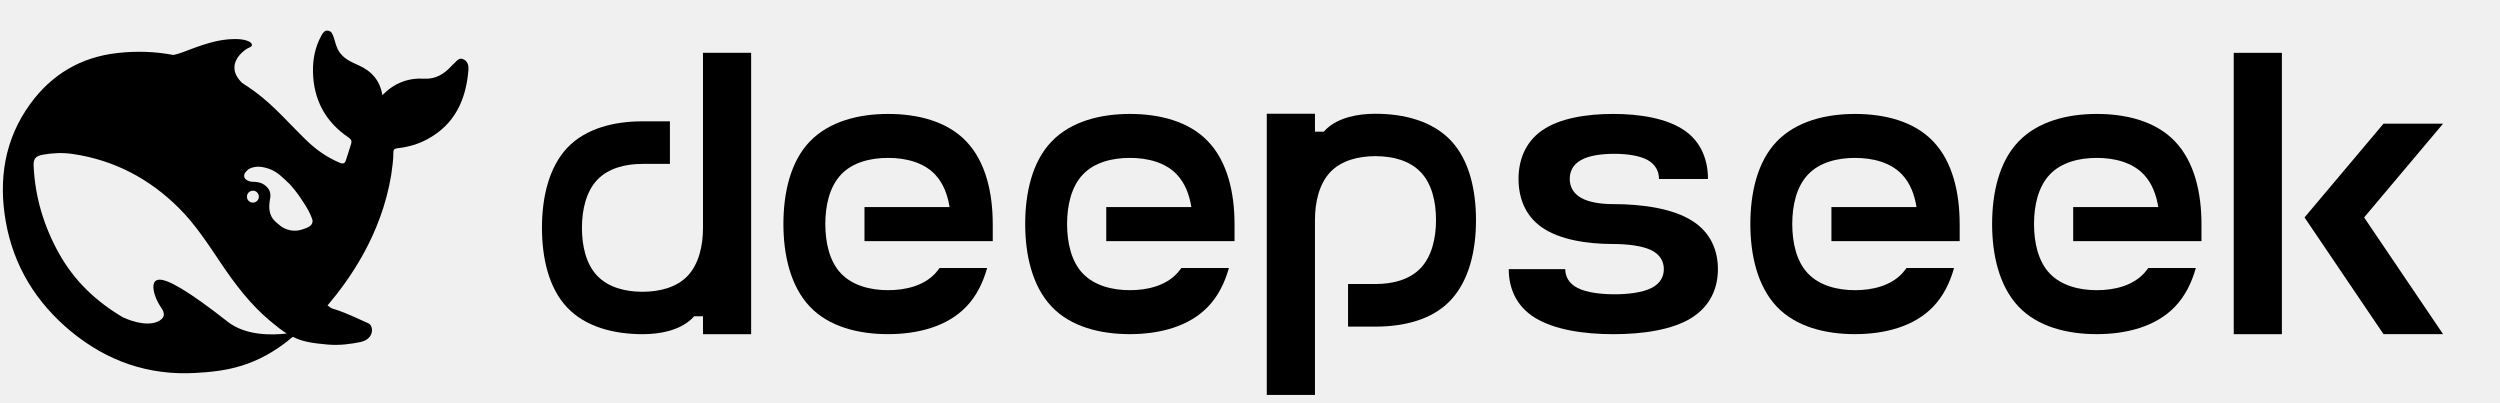
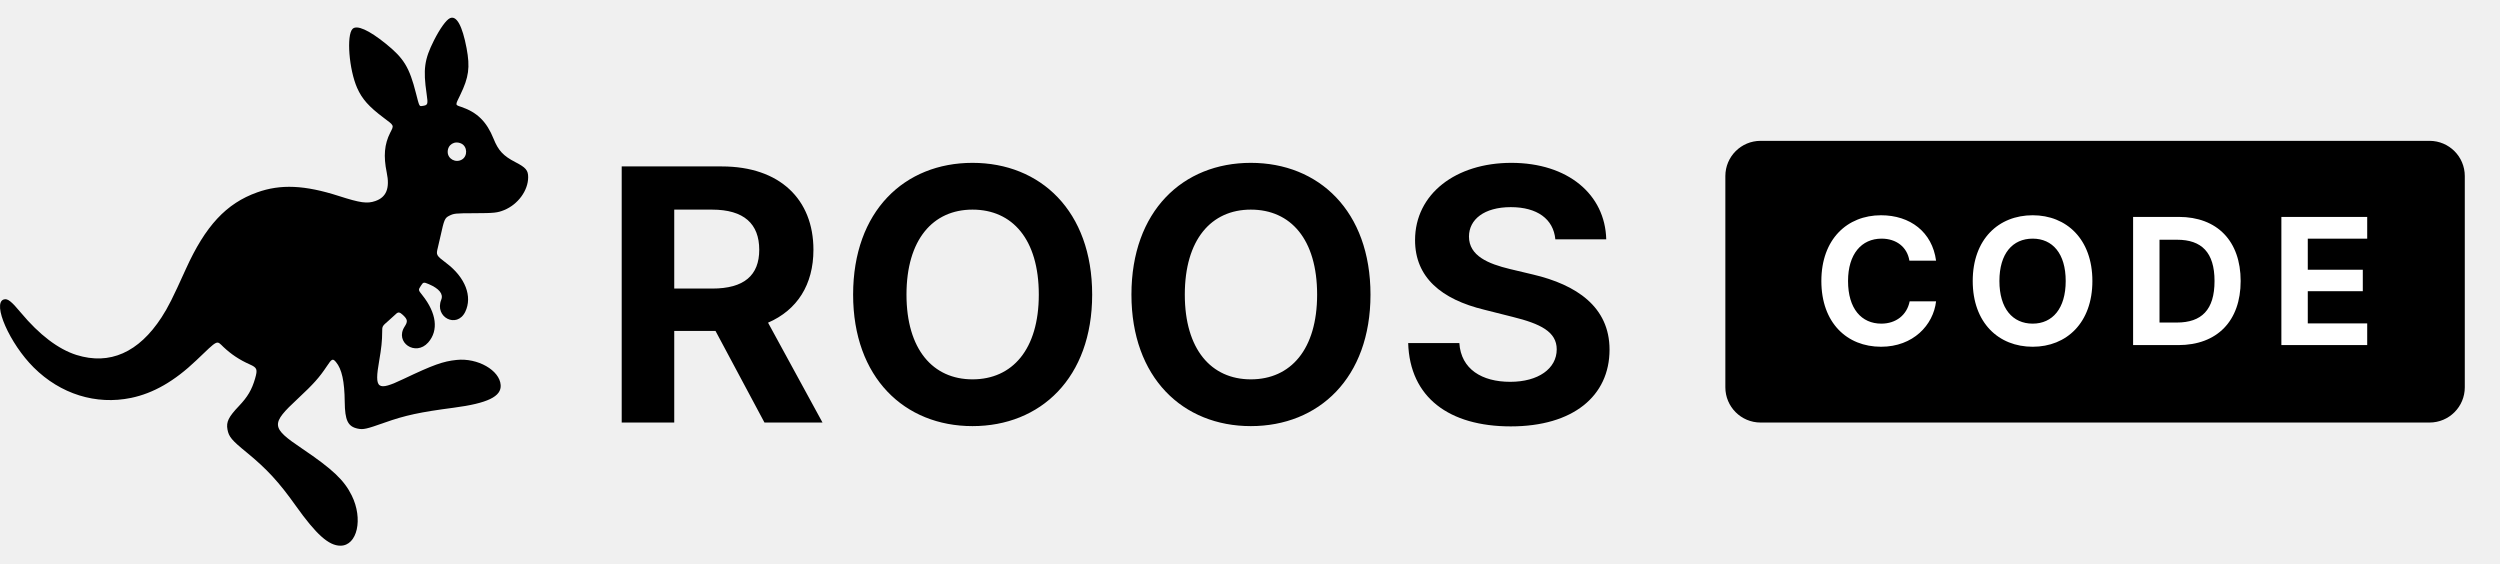
- <svg xmlns="http://www.w3.org/2000/svg" width="143" height="23" viewBox="0 0 143 23" fill="none">
-   <path d="M78.678 18.681H77.108V16.246H78.678C79.651 16.246 80.634 16.004 81.267 15.33C81.901 14.656 82.14 13.622 82.14 12.589C82.14 11.556 81.911 10.522 81.267 9.849C80.625 9.175 79.651 8.932 78.678 8.932C77.706 8.932 76.723 9.175 76.088 9.849C75.455 10.523 75.216 11.556 75.216 12.589V22.59H72.46V6.507H75.216V7.531H75.721C75.776 7.468 75.83 7.414 75.886 7.361C76.575 6.731 77.631 6.507 78.668 6.507C80.294 6.507 81.919 6.911 82.985 8.035C84.05 9.158 84.427 10.883 84.427 12.599C84.427 14.316 84.04 16.032 82.985 17.164C81.929 18.296 80.294 18.682 78.678 18.682V18.681Z" fill="currentColor" />
-   <path d="M36.749 6.94H38.319V9.375H36.749C35.775 9.375 34.793 9.618 34.159 10.291C33.526 10.965 33.287 11.999 33.287 13.032C33.287 14.065 33.517 15.099 34.159 15.773C34.802 16.446 35.775 16.689 36.749 16.689C37.722 16.689 38.705 16.446 39.339 15.773C39.972 15.099 40.211 14.065 40.211 13.032V3.022H42.965V19.115H40.211V18.091H39.706C39.65 18.153 39.596 18.208 39.54 18.261C38.851 18.89 37.795 19.115 36.758 19.115C35.132 19.115 33.507 18.711 32.442 17.588C31.377 16.465 31 14.739 31 13.023C31 11.307 31.386 9.591 32.442 8.459C33.507 7.336 35.132 6.94 36.749 6.94Z" fill="currentColor" />
-   <path d="M56.785 12.815V13.794H49.448V11.845H54.315C54.205 11.135 53.948 10.47 53.489 9.984C52.828 9.284 51.808 9.032 50.798 9.032C49.789 9.032 48.769 9.284 48.108 9.984C47.447 10.685 47.208 11.755 47.208 12.815C47.208 13.876 47.446 14.954 48.108 15.645C48.769 16.337 49.788 16.598 50.798 16.598C51.809 16.598 52.828 16.346 53.489 15.645C53.58 15.546 53.663 15.438 53.746 15.331H56.464C56.226 16.175 55.849 16.939 55.28 17.532C54.178 18.691 52.479 19.113 50.798 19.113C49.117 19.113 47.419 18.7 46.317 17.532C45.215 16.364 44.811 14.585 44.811 12.815C44.811 11.045 45.206 9.257 46.317 8.098C47.428 6.939 49.117 6.517 50.798 6.517C52.479 6.517 54.178 6.93 55.28 8.098C56.39 9.266 56.785 11.045 56.785 12.815V12.815Z" fill="currentColor" />
-   <path d="M70.615 12.815V13.794H63.278V11.845H68.145C68.034 11.135 67.778 10.47 67.318 9.984C66.657 9.284 65.638 9.032 64.628 9.032C63.618 9.032 62.598 9.284 61.937 9.984C61.276 10.685 61.037 11.755 61.037 12.815C61.037 13.876 61.276 14.954 61.937 15.645C62.598 16.337 63.618 16.598 64.628 16.598C65.638 16.598 66.657 16.346 67.318 15.645C67.41 15.546 67.493 15.438 67.575 15.331H70.294C70.055 16.175 69.678 16.939 69.109 17.532C68.007 18.691 66.308 19.113 64.628 19.113C62.948 19.113 61.248 18.7 60.147 17.532C59.045 16.364 58.641 14.585 58.641 12.815C58.641 11.045 59.036 9.257 60.147 8.098C61.258 6.939 62.947 6.517 64.628 6.517C66.309 6.517 68.007 6.93 69.109 8.098C70.22 9.266 70.615 11.045 70.615 12.815V12.815Z" fill="currentColor" />
-   <path d="M92.278 19.115C93.959 19.115 95.657 18.872 96.759 18.18C97.861 17.489 98.265 16.437 98.265 15.395C98.265 14.353 97.87 13.292 96.759 12.609C95.657 11.927 93.958 11.675 92.278 11.675C91.561 11.675 90.9 11.576 90.432 11.315C89.964 11.045 89.789 10.641 89.789 10.237C89.789 9.832 89.955 9.419 90.432 9.158C90.9 8.889 91.626 8.799 92.342 8.799C93.058 8.799 93.783 8.898 94.253 9.158C94.721 9.428 94.895 9.832 94.895 10.237H97.696C97.696 9.194 97.338 8.134 96.338 7.451C95.337 6.769 93.803 6.517 92.279 6.517C90.754 6.517 89.221 6.759 88.22 7.451C87.219 8.143 86.86 9.194 86.86 10.237C86.86 11.28 87.218 12.339 88.22 13.022C89.221 13.705 90.754 13.957 92.279 13.957C93.068 13.957 93.941 14.056 94.464 14.316C94.988 14.577 95.171 14.99 95.171 15.395C95.171 15.799 94.988 16.212 94.464 16.473C93.941 16.734 93.142 16.833 92.352 16.833C91.563 16.833 90.754 16.734 90.24 16.473C89.726 16.213 89.532 15.799 89.532 15.395H86.3C86.3 16.438 86.694 17.497 87.806 18.18C88.917 18.863 90.598 19.115 92.279 19.115H92.278Z" fill="currentColor" />
-   <path d="M112.094 12.815V13.794H104.757V11.845H109.624C109.514 11.135 109.257 10.47 108.798 9.984C108.136 9.284 107.117 9.032 106.106 9.032C105.095 9.032 104.077 9.284 103.416 9.984C102.755 10.685 102.517 11.755 102.517 12.815C102.517 13.876 102.755 14.954 103.416 15.645C104.077 16.337 105.097 16.598 106.106 16.598C107.116 16.598 108.136 16.346 108.798 15.645C108.889 15.546 108.972 15.438 109.054 15.331H111.772C111.533 16.175 111.157 16.939 110.588 17.532C109.486 18.691 107.787 19.113 106.106 19.113C104.425 19.113 102.727 18.7 101.625 17.532C100.524 16.364 100.12 14.585 100.12 12.815C100.12 11.045 100.515 9.257 101.625 8.098C102.737 6.939 104.427 6.517 106.106 6.517C107.786 6.517 109.486 6.93 110.588 8.098C111.699 9.266 112.093 11.045 112.093 12.815L112.094 12.815Z" fill="currentColor" />
-   <path d="M125.924 12.815V13.794H118.586V11.845H123.453C123.344 11.135 123.086 10.47 122.627 9.984C121.966 9.284 120.947 9.032 119.936 9.032C118.926 9.032 117.907 9.284 117.246 9.984C116.585 10.685 116.346 11.755 116.346 12.815C116.346 13.876 116.585 14.954 117.246 15.645C117.907 16.337 118.927 16.598 119.936 16.598C120.946 16.598 121.966 16.346 122.627 15.645C122.719 15.546 122.801 15.438 122.884 15.331H125.602C125.363 16.175 124.987 16.939 124.418 17.532C123.316 18.691 121.617 19.113 119.936 19.113C118.256 19.113 116.558 18.7 115.456 17.532C114.354 16.364 113.949 14.585 113.949 12.815C113.949 11.045 114.344 9.257 115.456 8.098C116.566 6.939 118.256 6.517 119.936 6.517C121.617 6.517 123.315 6.93 124.418 8.098C125.529 9.266 125.924 11.045 125.924 12.815V12.815Z" fill="currentColor" />
-   <path d="M130.524 3.022H127.77V19.115H130.524V3.022Z" fill="currentColor" />
-   <path d="M135.227 12.437L139.744 19.114H136.337L131.819 12.437L136.337 7.073H139.744L135.227 12.437Z" fill="currentColor" />
-   <g clip-path="url(#roos-wordmark-clip)">
-     <path d="M26.517 3.395C26.235 3.257 26.114 3.52 25.949 3.653C25.892 3.697 25.845 3.753 25.797 3.805C25.385 4.245 24.903 4.534 24.274 4.5C23.354 4.448 22.568 4.737 21.873 5.441C21.726 4.573 21.235 4.055 20.489 3.723C20.099 3.551 19.703 3.377 19.43 3.002C19.239 2.735 19.186 2.437 19.091 2.143C19.03 1.966 18.97 1.785 18.766 1.754C18.544 1.72 18.457 1.905 18.37 2.061C18.023 2.695 17.889 3.395 17.902 4.103C17.932 5.697 18.605 6.966 19.942 7.868C20.094 7.972 20.133 8.075 20.085 8.227C19.994 8.538 19.886 8.84 19.79 9.151C19.729 9.349 19.638 9.393 19.426 9.306C18.692 8.999 18.058 8.546 17.498 7.998C16.548 7.078 15.688 6.063 14.616 5.269C14.364 5.083 14.113 4.91 13.852 4.746C12.758 3.684 13.995 2.812 14.282 2.708C14.581 2.6 14.386 2.229 13.418 2.233C12.45 2.237 11.565 2.562 10.436 2.993C10.271 3.058 10.097 3.105 9.92 3.145C8.895 2.95 7.832 2.907 6.721 3.032C4.629 3.265 2.958 4.254 1.73 5.943C0.254 7.972 -0.093 10.278 0.332 12.682C0.778 15.217 2.072 17.315 4.06 18.956C6.122 20.657 8.496 21.491 11.205 21.331C12.85 21.236 14.681 21.015 16.747 19.267C17.268 19.526 17.815 19.63 18.722 19.707C19.421 19.772 20.093 19.673 20.614 19.565C21.43 19.392 21.374 18.637 21.079 18.498C18.687 17.384 19.212 17.837 18.735 17.471C19.95 16.033 21.806 13.478 22.379 9.998C22.435 9.614 22.507 9.073 22.499 8.762C22.494 8.572 22.538 8.499 22.755 8.477C23.354 8.408 23.935 8.244 24.469 7.95C26.019 7.104 26.644 5.713 26.791 4.047C26.813 3.792 26.787 3.529 26.517 3.395ZM13.014 18.395C10.696 16.572 9.572 15.973 9.108 15.998C8.674 16.024 8.752 16.521 8.848 16.845C8.948 17.165 9.078 17.385 9.26 17.666C9.386 17.851 9.473 18.127 9.134 18.335C8.388 18.797 7.09 18.18 7.029 18.149C5.518 17.259 4.256 16.085 3.365 14.479C2.506 12.934 2.007 11.275 1.924 9.505C1.903 9.078 2.029 8.927 2.454 8.849C3.014 8.746 3.591 8.724 4.151 8.806C6.517 9.152 8.53 10.209 10.219 11.885C11.182 12.839 11.911 13.979 12.662 15.093C13.461 16.276 14.32 17.403 15.414 18.327C15.801 18.651 16.109 18.897 16.404 19.078C15.514 19.178 14.03 19.199 13.014 18.396V18.395ZM14.125 11.249C14.125 11.059 14.277 10.908 14.468 10.908C14.511 10.908 14.55 10.916 14.585 10.929C14.633 10.946 14.677 10.972 14.711 11.011C14.772 11.072 14.807 11.158 14.807 11.249C14.807 11.439 14.655 11.59 14.464 11.59C14.273 11.59 14.125 11.439 14.125 11.249ZM17.576 13.019C17.355 13.11 17.133 13.187 16.92 13.196C16.59 13.213 16.23 13.079 16.035 12.915C15.731 12.661 15.514 12.518 15.423 12.073C15.384 11.884 15.406 11.59 15.44 11.421C15.518 11.059 15.432 10.826 15.176 10.614C14.968 10.441 14.703 10.394 14.412 10.394C14.303 10.394 14.203 10.346 14.129 10.308C14.008 10.247 13.908 10.096 14.003 9.91C14.034 9.85 14.181 9.703 14.216 9.677C14.611 9.453 15.066 9.526 15.488 9.695C15.878 9.854 16.174 10.148 16.599 10.562C17.033 11.063 17.111 11.201 17.358 11.577C17.554 11.871 17.732 12.173 17.854 12.518C17.927 12.734 17.832 12.911 17.576 13.019Z" fill="currentColor" />
-   </g>
-   <defs>
-     <clipPath id="roos-wordmark-clip">
-       <rect width="26.634" height="19.6" fill="white" transform="translate(0.163086 1.75)" />
-     </clipPath>
-   </defs>
+ <svg xmlns="http://www.w3.org/2000/svg" width="142" height="32" viewBox="0 0 142 32" fill="none">
+   <svg x="0" y="1" width="30" height="30" viewBox="0 0 1023.823 1023.521" overflow="visible">
+     <g transform="translate(-40.17716,1063.521) scale(0.1,-0.1)">
+       <path fill="currentColor" d="M9125 10626 c-73 -32 -194 -200 -311 -431 -186 -368 -212 -561 -143 -1033 31 -214 27 -223 -91 -239 -50 -7 -51 -5 -115 247 -127 502 -235 679 -585 961 -328 265 -562 369 -644 287 -121 -121 -69 -787 89 -1145 95 -214 226 -362 510 -575 214 -161 206 -144 130 -294 -112 -222 -132 -452 -67 -769 64 -305 -6 -480 -221 -554 -158 -55 -291 -36 -708 98 -660 212 -1127 233 -1582 70 -600 -214 -1004 -649 -1384 -1489 -258 -571 -340 -733 -469 -933 -444 -683 -1005 -931 -1649 -730 -352 111 -721 391 -1077 818 -189 227 -260 282 -334 258 -228 -75 117 -857 581 -1318 518 -516 1208 -731 1888 -590 433 90 842 325 1263 727 433 413 389 392 527 260 150 -142 312 -250 511 -338 143 -64 154 -95 102 -276 -63 -216 -144 -353 -313 -531 -201 -211 -249 -308 -222 -454 26 -141 81 -208 371 -444 391 -320 626 -574 954 -1036 395 -555 638 -773 865 -773 327 0 444 520 218 975 -146 296 -372 509 -955 903 -614 414 -620 478 -87 974 303 283 413 406 559 625 98 149 116 157 179 82 113 -135 165 -372 169 -769 4 -362 61 -481 254 -521 107 -22 167 -8 517 116 403 143 683 203 1344 290 654 86 924 217 908 439 -19 287 -446 530 -854 487 -263 -27 -450 -94 -1029 -369 -512 -244 -569 -200 -471 358 41 236 57 387 57 550 0 115 0 115 118 217 64 56 130 115 146 132 44 45 76 42 137 -16 93 -87 99 -126 34 -226 -198 -306 213 -584 457 -308 205 233 163 571 -115 919 -79 98 -79 100 -27 180 47 73 54 74 154 32 201 -86 286 -191 241 -302 -136 -341 304 -564 465 -235 144 296 2 667 -364 943 -201 153 -203 157 -167 302 11 43 36 151 56 242 64 293 80 332 158 372 98 50 120 52 497 53 383 1 443 8 573 60 270 110 467 380 467 639 0 133 -46 187 -248 291 -233 120 -331 224 -423 454 -133 330 -316 511 -624 616 -124 42 -122 27 -22 232 167 345 193 534 123 908 -83 436 -194 637 -321 581z m219 -2431 c119 -57 126 -243 12 -310 -122 -71 -276 12 -276 149 0 141 134 223 264 161z" />
+     </g>
+   </svg>
+   <text x="34" y="24" fill="currentColor" font-family="ui-sans-serif, system-ui, -apple-system, 'Segoe UI', sans-serif" font-size="20" font-weight="750" letter-spacing="0.4">ROOS</text>
+   <rect x="98" y="8" width="42" height="16" rx="2" fill="currentColor" />
+   <text x="119" y="19.6" text-anchor="middle" fill="#fff" font-family="ui-sans-serif, system-ui, -apple-system, 'Segoe UI', sans-serif" font-size="10" font-weight="700" letter-spacing="1.2">CODE</text>
</svg>
